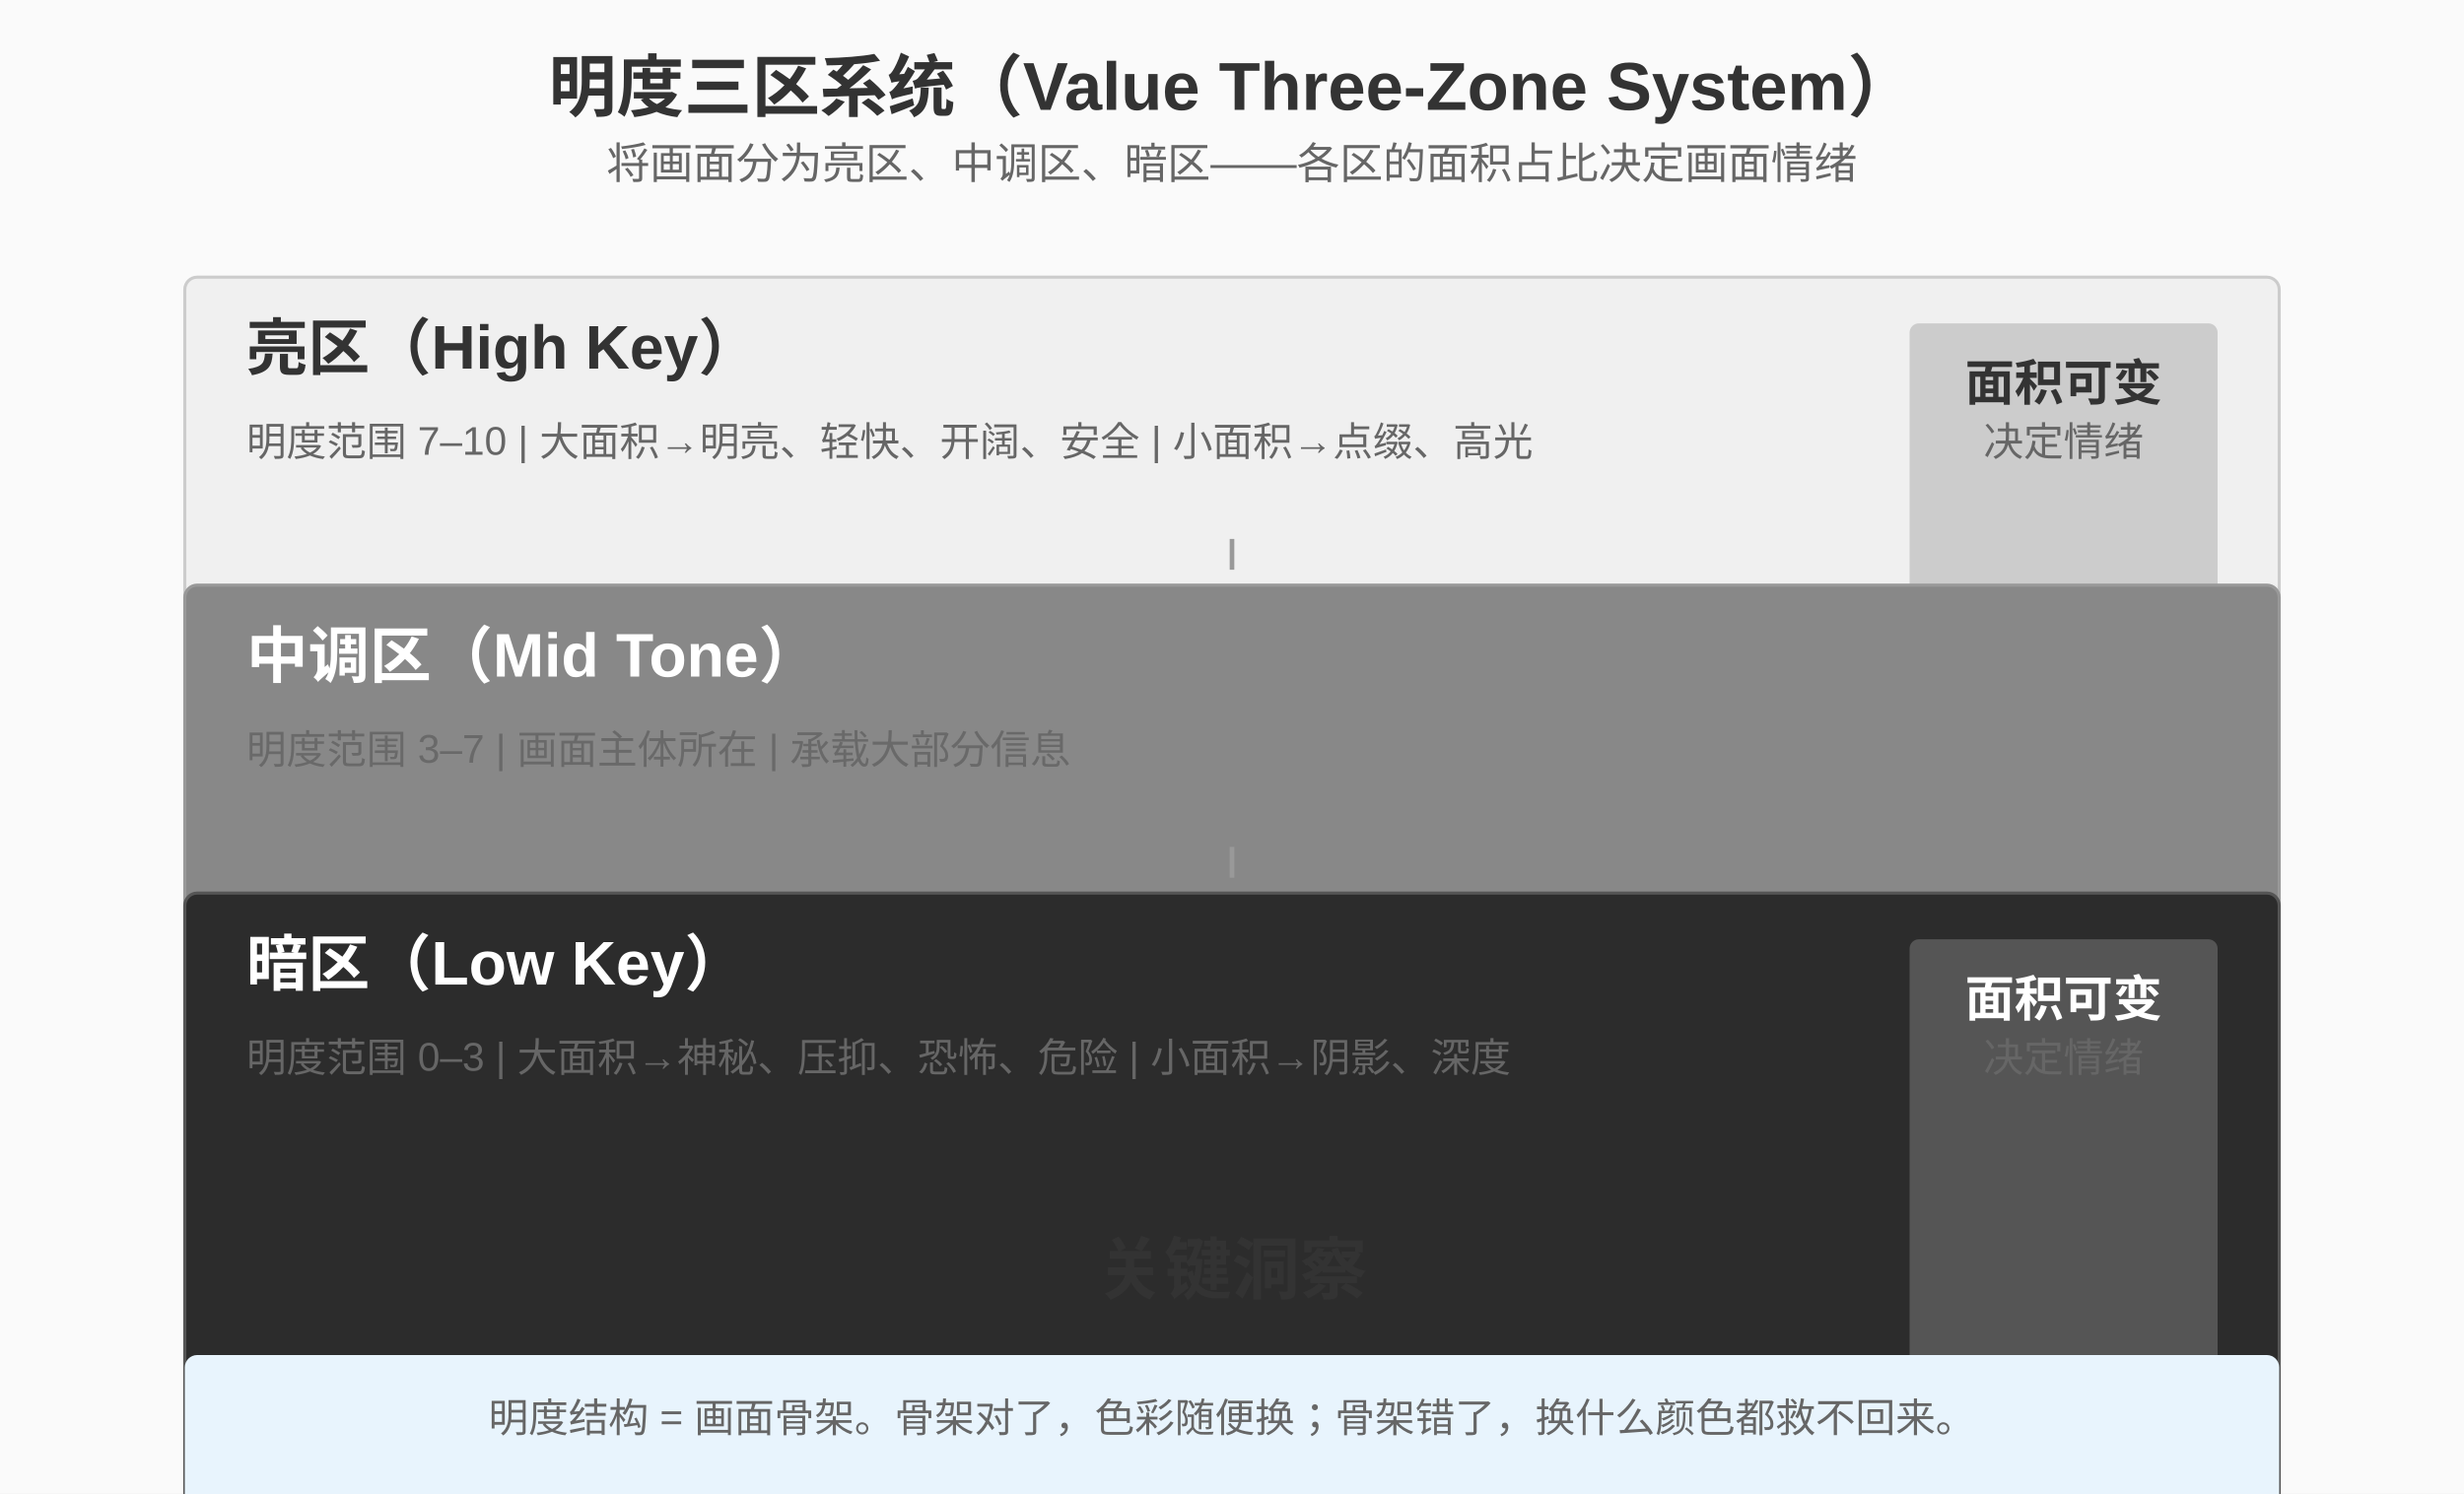
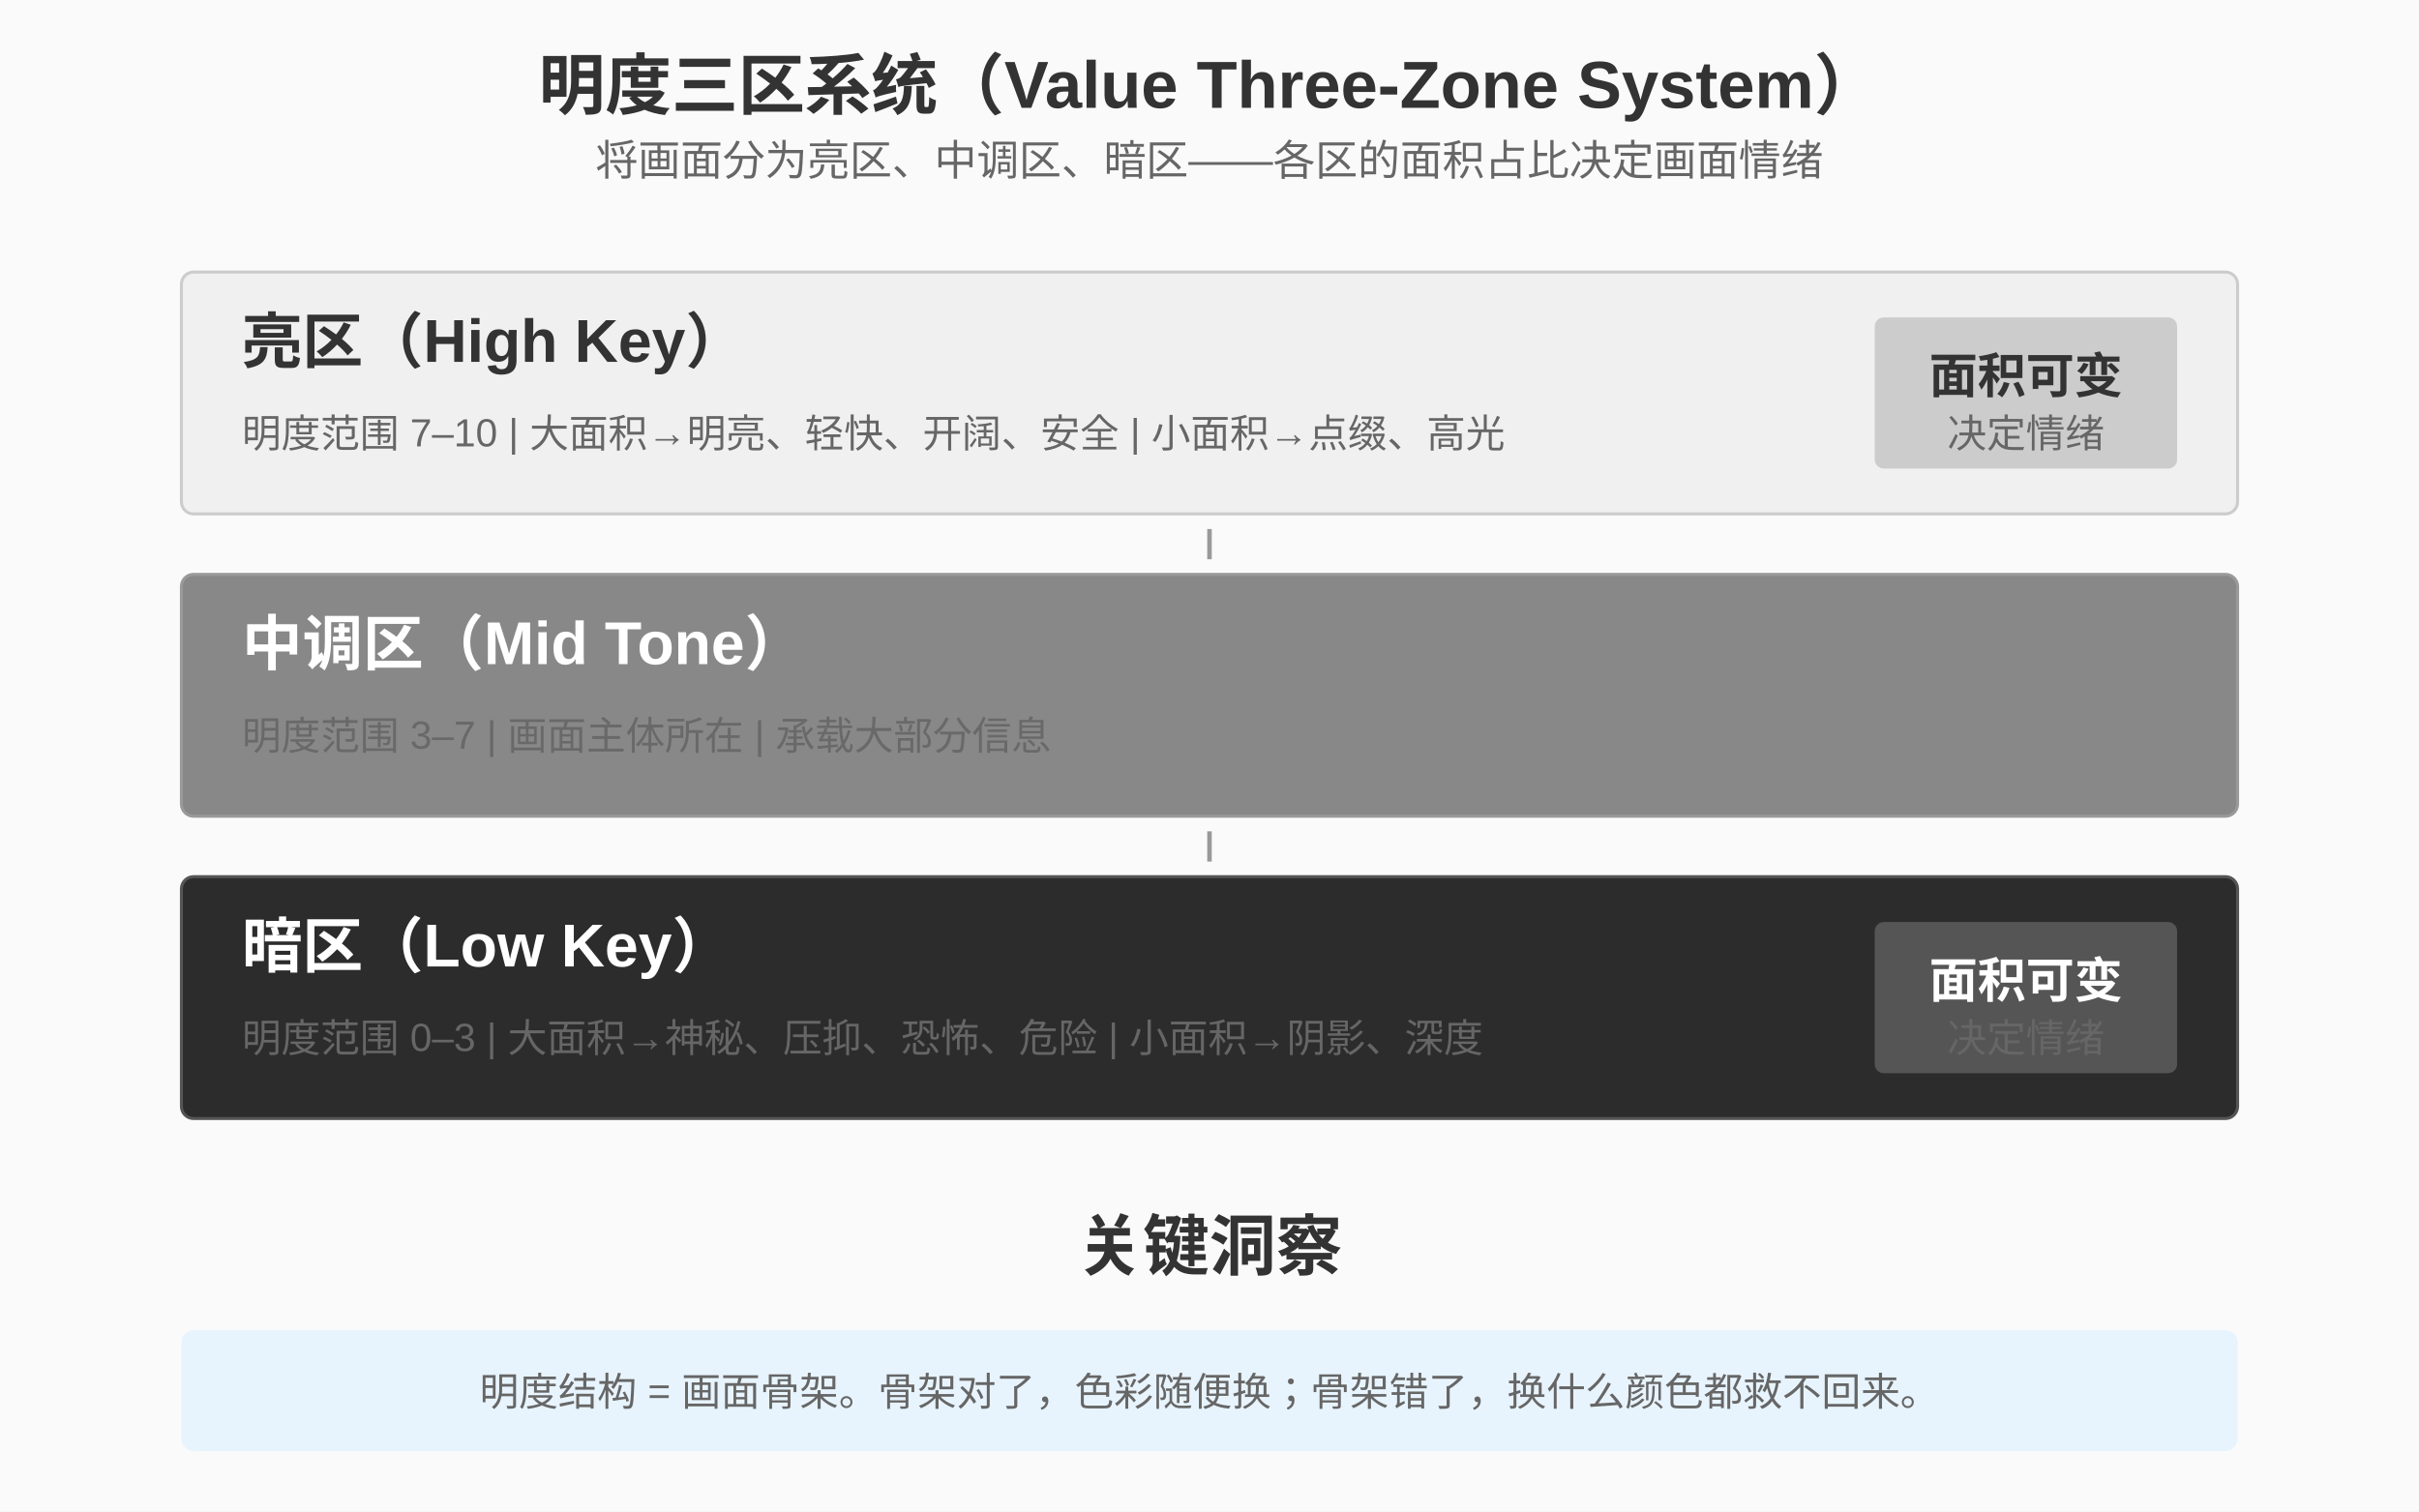
- <svg xmlns="http://www.w3.org/2000/svg" viewBox="0.0 0.0 800.0 485" width="800" height="485">
+ <svg xmlns="http://www.w3.org/2000/svg" viewBox="0 0 800 500" width="800" height="500">
  <defs>
    <style>
      text { font-family: 'PingFang SC','Microsoft YaHei',Arial,sans-serif; }
      .title { font-size: 22px; font-weight: bold; fill: #333; }
      .subtitle { font-size: 14px; fill: #666; }
      .label { font-size: 16px; font-weight: bold; fill: #fff; }
      .label-dark { font-size: 16px; font-weight: bold; fill: #333; }
      .note { font-size: 13px; fill: #666; }
      .zone-label { font-size: 20px; font-weight: bold; }
    </style>
  </defs>
-   <rect width="800" height="485" fill="#FAFAFA" />
+   <rect width="800" height="500" fill="#FAFAFA" />
  <text x="400" y="36" text-anchor="middle" class="title">明度三区系统（Value Three-Zone System）</text>
  <text x="400" y="58" text-anchor="middle" class="subtitle">将画面分为亮区、中调区、暗区——各区的面积占比决定画面情绪</text>
-   <rect x="60" y="90" width="680" height="485" rx="4" fill="#F0F0F0" stroke="#CCC" stroke-width="1" />
+   <rect x="60" y="90" width="680" height="80" rx="4" fill="#F0F0F0" stroke="#CCC" stroke-width="1" />
  <text x="80" y="120" class="zone-label" fill="#333">亮区（High Key）</text>
  <text x="80" y="148" class="note">明度范围 7–10 | 大面积→明亮、轻快、开阔、安全 | 小面积→点缀、高光</text>
-   <rect x="620" y="105" width="100" height="485" rx="3" fill="#CCC" />
+   <rect x="620" y="105" width="100" height="50" rx="3" fill="#CCC" />
  <text x="670" y="130" text-anchor="middle" class="label-dark" font-size="11">面积可变</text>
  <text x="670" y="148" text-anchor="middle" class="note" font-size="10">决定情绪</text>
-   <rect x="60" y="190" width="680" height="485" rx="4" fill="#888" stroke="#999" stroke-width="1" />
+   <rect x="60" y="190" width="680" height="80" rx="4" fill="#888" stroke="#999" stroke-width="1" />
  <text x="80" y="220" class="zone-label" fill="#FFF">中调区（Mid Tone）</text>
  <text x="80" y="248" class="note" fill="#FFF" opacity="0.9">明度范围 3–7 | 画面主体所在 | 承载大部分信息</text>
-   <rect x="60" y="290" width="680" height="485" rx="4" fill="#2C2C2C" stroke="#555" stroke-width="1" />
+   <rect x="60" y="290" width="680" height="80" rx="4" fill="#2C2C2C" stroke="#555" stroke-width="1" />
  <text x="80" y="320" class="zone-label" fill="#FFF">暗区（Low Key）</text>
  <text x="80" y="348" class="note" fill="#AAA">明度范围 0–3 | 大面积→神秘、压抑、恐怖、危险 | 小面积→阴影、深度</text>
-   <rect x="620" y="305" width="100" height="485" rx="3" fill="#555" />
+   <rect x="620" y="305" width="100" height="50" rx="3" fill="#555" />
  <text x="670" y="330" text-anchor="middle" class="label" fill="#FFF" font-size="11">面积可变</text>
  <text x="670" y="348" text-anchor="middle" class="note" fill="#AAA" font-size="10">决定情绪</text>
  <line x1="400" y1="175" x2="400" y2="185" stroke="#999" stroke-width="1.5" marker-end="url(#arrowGray)" />
  <line x1="400" y1="275" x2="400" y2="285" stroke="#999" stroke-width="1.5" marker-end="url(#arrowGray)" />
  <text x="400" y="420" text-anchor="middle" class="title" font-size="16">关键洞察</text>
-   <rect x="60" y="440" width="680" height="485" rx="4" fill="#E8F4FD" />
+   <rect x="60" y="440" width="680" height="40" rx="4" fill="#E8F4FD" />
  <text x="400" y="465" text-anchor="middle" class="note" fill="#333" font-size="14">明度结构 = 画面骨架。骨架对了，色彩随便换；骨架错了，换什么颜色都救不回来。</text>
</svg>
